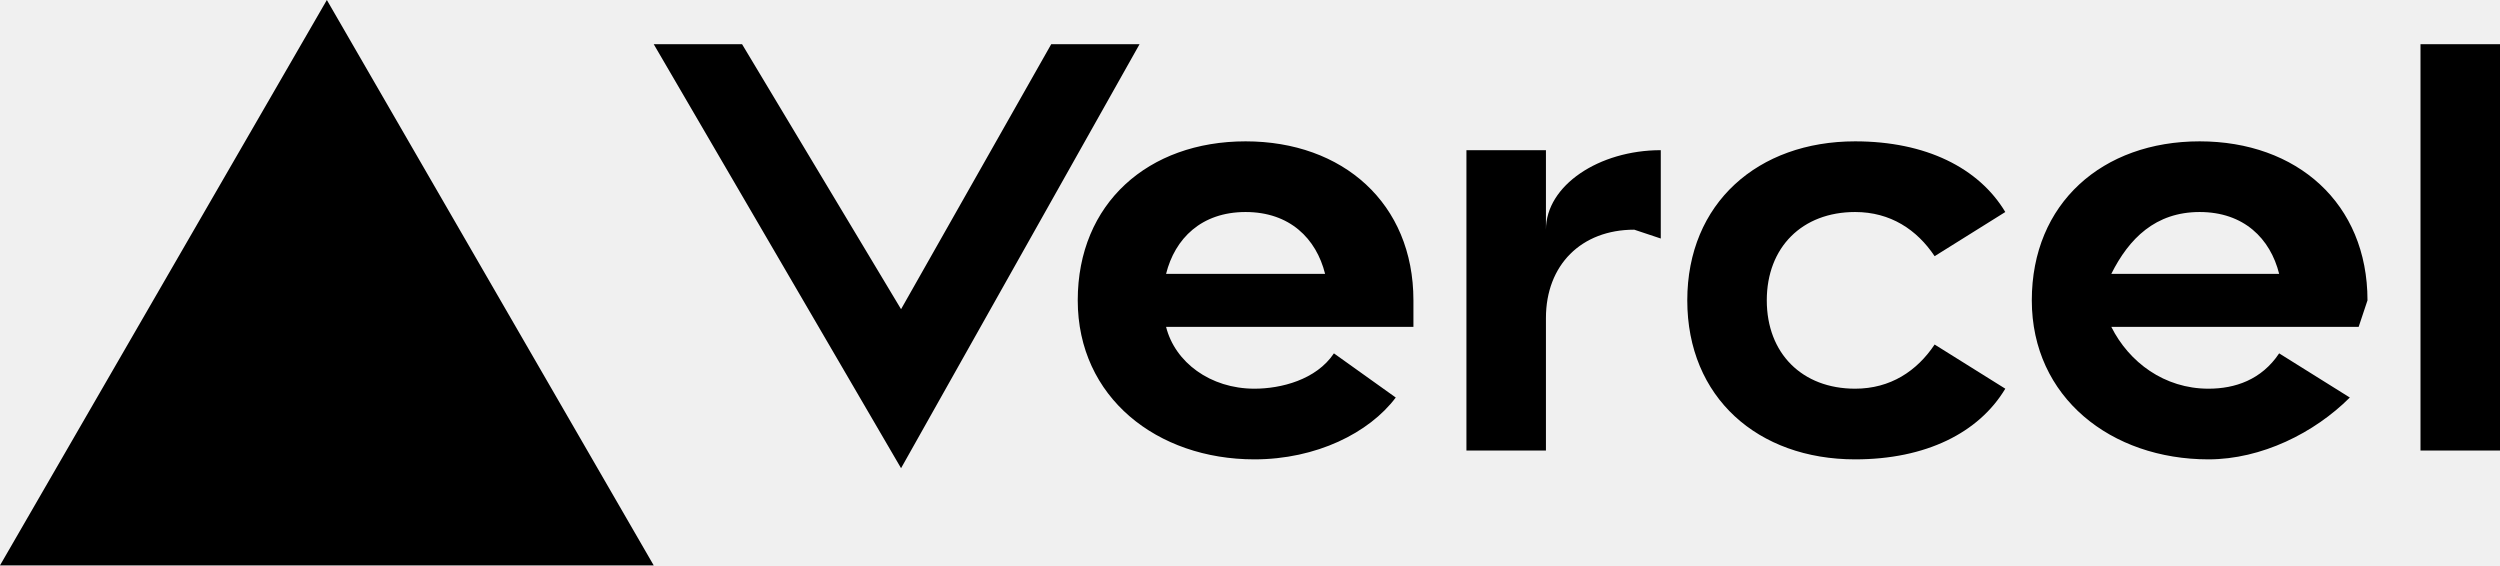
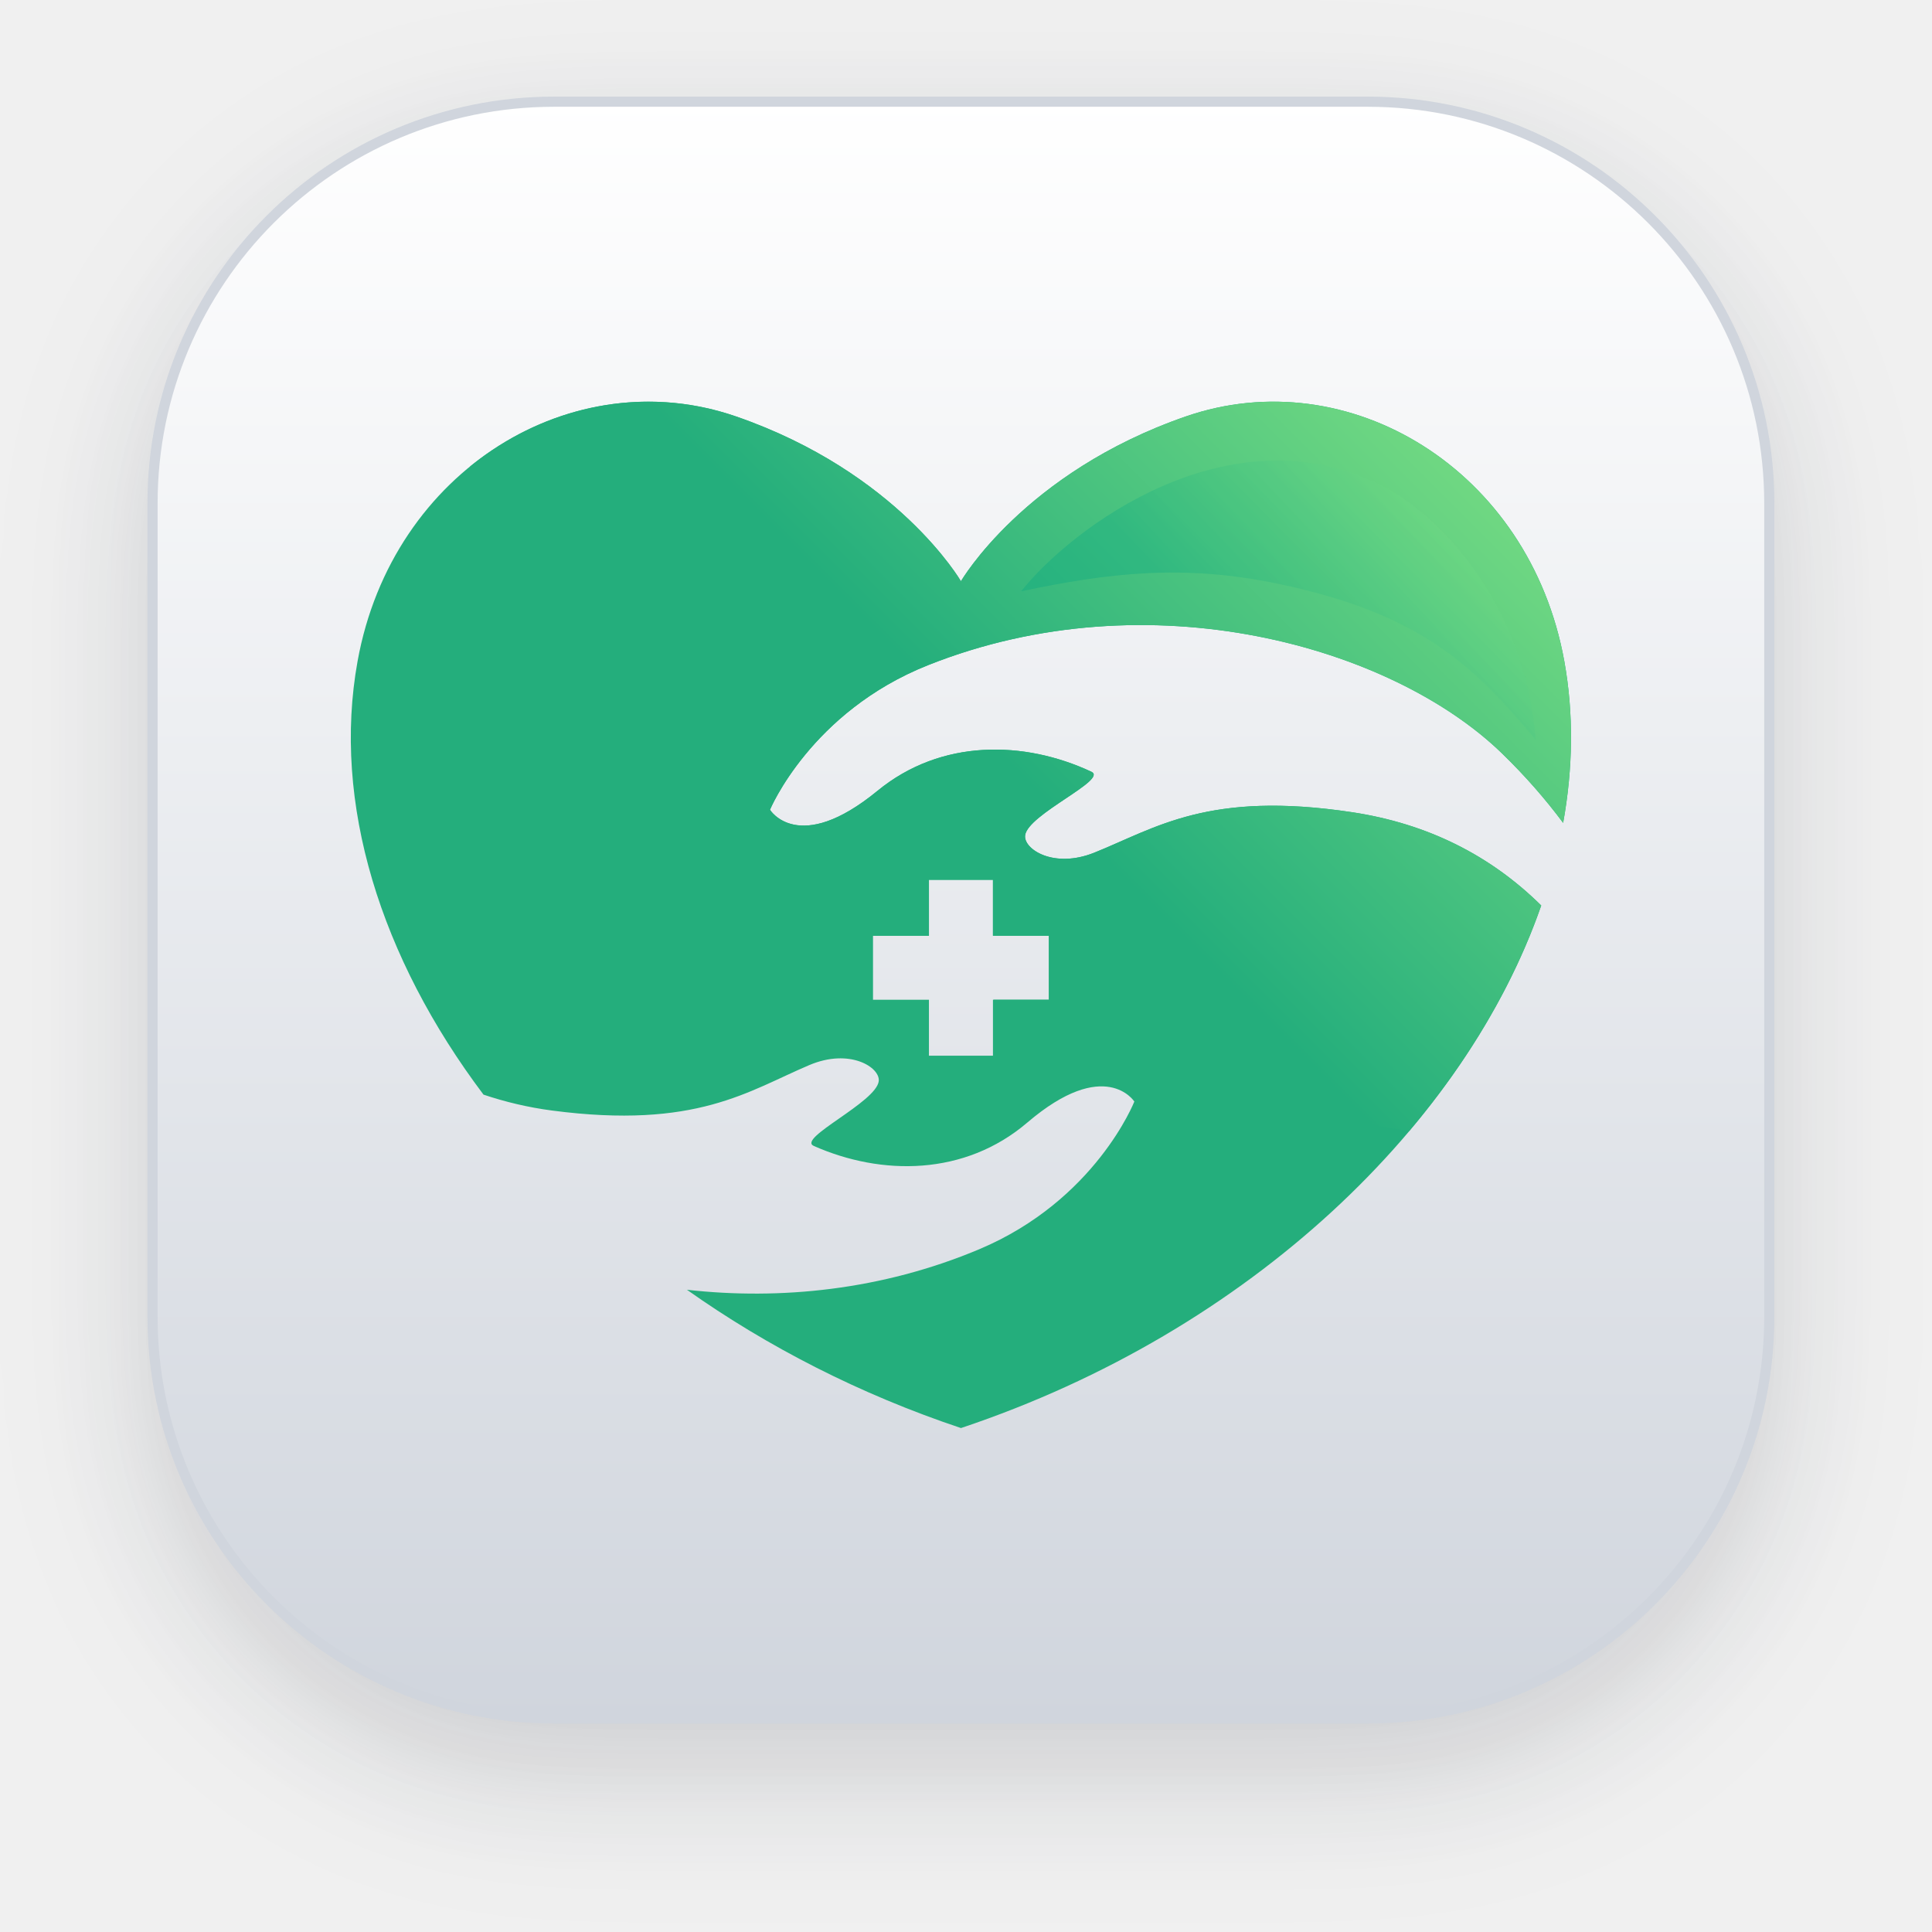
- <svg xmlns="http://www.w3.org/2000/svg" fill="none" viewBox="0 0 283 64">
-   <path fill="black" d="M141 16c-11 0-19 7-19 18s9 18 20 18c7 0 13-3 16-7l-7-5c-2 3-6 4-9 4-5 0-9-3-10-7h28v-3c0-11-8-18-19-18zm-9 15c1-4 4-7 9-7s8 3 9 7h-18zm117-15c-11 0-19 7-19 18s9 18 20 18c6 0 12-3 16-7l-8-5c-2 3-5 4-8 4-5 0-9-3-11-7h28l1-3c0-11-8-18-19-18zm-10 15c2-4 5-7 10-7s8 3 9 7h-19zm-39 3c0 6 4 10 10 10 4 0 7-2 9-5l8 5c-3 5-9 8-17 8-11 0-19-7-19-18s8-18 19-18c8 0 14 3 17 8l-8 5c-2-3-5-5-9-5-6 0-10 4-10 10zm83-29v46h-9V5h9zM37 0l37 64H0L37 0zm92 5-27 48L74 5h10l18 30 17-30h10zm59 12v10l-3-1c-6 0-10 4-10 10v15h-9V17h9v9c0-5 6-9 13-9z" />
+ <svg xmlns="http://www.w3.org/2000/svg" width="38" height="38" viewBox="0 0 38 38" fill="none">
+   <g clip-path="url(#clip0_2_14)">
+     <g filter="url(#filter0_dd_2_14)">
+       <path d="M26.9 2H10.9C6.537 2 3 5.537 3 9.9V25.9C3 30.263 6.537 33.8 10.9 33.8H26.9C31.263 33.8 34.8 30.263 34.8 25.9V9.9C34.8 5.537 31.263 2 26.9 2Z" fill="white" />
+       <path d="M26.9 2H10.9C6.537 2 3 5.537 3 9.9V25.9C3 30.263 6.537 33.8 10.9 33.8H26.9C31.263 33.8 34.8 30.263 34.8 25.9V9.9C34.8 5.537 31.263 2 26.9 2Z" fill="url(#paint0_linear_2_14)" />
+       <path d="M26.9 2H10.9C6.537 2 3 5.537 3 9.9V25.9C3 30.263 6.537 33.8 10.9 33.8H26.9C31.263 33.8 34.8 30.263 34.8 25.9V9.9C34.8 5.537 31.263 2 26.9 2Z" stroke="#D0D5DD" stroke-width="0.2" />
+       <path d="M18.255 13.083C22.61 11.35 27.374 12.718 29.537 14.813C30.006 15.267 30.404 15.727 30.745 16.185C30.939 15.111 30.955 14.04 30.768 13.005C30.085 9.226 26.52 7.086 23.323 8.191C20.142 9.292 18.901 11.432 18.901 11.432C18.901 11.432 17.66 9.292 14.478 8.191C11.281 7.086 7.716 9.227 7.033 13.005C6.528 15.794 7.484 18.839 9.51 21.53C9.937 21.673 10.385 21.781 10.859 21.843C13.698 22.216 14.718 21.457 15.918 20.949C16.714 20.611 17.313 20.994 17.284 21.263C17.239 21.679 15.669 22.39 16.006 22.539C17.335 23.128 18.972 23.133 20.205 22.08C21.738 20.771 22.311 21.666 22.311 21.666C22.311 21.666 21.55 23.608 19.258 24.572C17.346 25.376 15.342 25.574 13.511 25.368C15.09 26.485 16.904 27.42 18.901 28.088C24.61 26.178 28.828 22.087 30.314 17.81C29.307 16.816 28.072 16.2 26.599 15.976C23.767 15.547 22.732 16.286 21.523 16.771C20.72 17.093 20.128 16.698 20.163 16.43C20.216 16.015 21.8 15.335 21.466 15.179C20.149 14.563 18.512 14.526 17.259 15.555C15.7 16.833 15.145 15.927 15.145 15.927C15.145 15.927 15.944 14.002 18.255 13.083ZM17.171 18.405H18.271V17.305H19.53V18.405H20.63V19.664H19.53V20.764H18.271V19.664H17.171V18.405Z" fill="#24AE7C" />
+       <path d="M17.171 18.405H18.271V17.305H19.53V18.405H20.63V19.664H19.538C21.16 20.483 24.138 21.703 27.718 22.245C28.896 20.852 29.781 19.343 30.314 17.81C29.307 16.816 28.071 16.2 26.599 15.976C23.767 15.547 22.732 16.286 21.523 16.771C20.72 17.093 20.128 16.698 20.163 16.43C20.216 16.015 21.8 15.335 21.466 15.179C20.149 14.563 18.512 14.526 17.258 15.555C15.7 16.833 15.144 15.927 15.144 15.927C15.144 15.927 15.944 14.001 18.254 13.082C22.61 11.35 27.374 12.718 29.537 14.813C30.006 15.267 30.404 15.727 30.745 16.185C30.939 15.11 30.955 14.04 30.768 13.005C30.084 9.226 26.519 7.085 23.323 8.191C20.141 9.292 18.9 11.432 18.9 11.432C18.9 11.432 17.659 9.292 14.477 8.191C12.652 7.559 10.707 7.988 9.246 9.175C9.932 10.644 10.736 12.017 13.025 14.777C14.887 17.022 17.171 18.405 17.171 18.405Z" fill="url(#paint1_linear_2_14)" />
+       <path opacity="0.31" d="M27.177 9.549C24.171 8.039 21.069 10.389 20.085 11.63C21.782 11.272 23.267 11.089 25.146 11.484C27.925 12.068 28.965 13.071 30.206 14.554C29.987 11.807 28.252 10.089 27.177 9.549Z" fill="url(#paint2_linear_2_14)" />
+     </g>
+   </g>
+   <defs>
+     <filter id="filter0_dd_2_14" x="-0.1" y="-0.1" width="38" height="38" filterUnits="userSpaceOnUse" color-interpolation-filters="sRGB">
+       <feFlood flood-opacity="0" result="BackgroundImageFix" />
+       <feColorMatrix in="SourceAlpha" type="matrix" values="0 0 0 0 0 0 0 0 0 0 0 0 0 0 0 0 0 0 127 0" result="hardAlpha" />
+       <feOffset dy="1" />
+       <feGaussianBlur stdDeviation="1" />
+       <feColorMatrix type="matrix" values="0 0 0 0 0.063 0 0 0 0 0.094 0 0 0 0 0.157 0 0 0 0.06 0" />
+       <feBlend mode="normal" in2="BackgroundImageFix" result="effect1_dropShadow_2_14" />
+       <feColorMatrix in="SourceAlpha" type="matrix" values="0 0 0 0 0 0 0 0 0 0 0 0 0 0 0 0 0 0 127 0" result="hardAlpha" />
+       <feOffset dy="1" />
+       <feGaussianBlur stdDeviation="1.5" />
+       <feColorMatrix type="matrix" values="0 0 0 0 0.063 0 0 0 0 0.094 0 0 0 0 0.157 0 0 0 0.1 0" />
+       <feBlend mode="normal" in2="effect1_dropShadow_2_14" result="effect2_dropShadow_2_14" />
+       <feBlend mode="normal" in="SourceGraphic" in2="effect2_dropShadow_2_14" result="shape" />
+     </filter>
+     <linearGradient id="paint0_linear_2_14" x1="18.9" y1="1.9" x2="18.9" y2="33.9" gradientUnits="userSpaceOnUse">
+       <stop stop-color="white" />
+       <stop offset="1" stop-color="#D0D5DD" />
+     </linearGradient>
+     <linearGradient id="paint1_linear_2_14" x1="10.039" y1="24.154" x2="27.727" y2="6.465" gradientUnits="userSpaceOnUse">
+       <stop offset="0.535" stop-color="#24AE7C" />
+       <stop offset="1" stop-color="#79DD83" />
+     </linearGradient>
+     <linearGradient id="paint2_linear_2_14" x1="24.761" y1="13.407" x2="28.429" y2="10.013" gradientUnits="userSpaceOnUse">
+       <stop stop-color="#00A482" />
+       <stop offset="1" stop-color="#79DD83" />
+     </linearGradient>
+     <clipPath id="clip0_2_14">
+       <rect width="38" height="38" fill="white" />
+     </clipPath>
+   </defs>
</svg>
